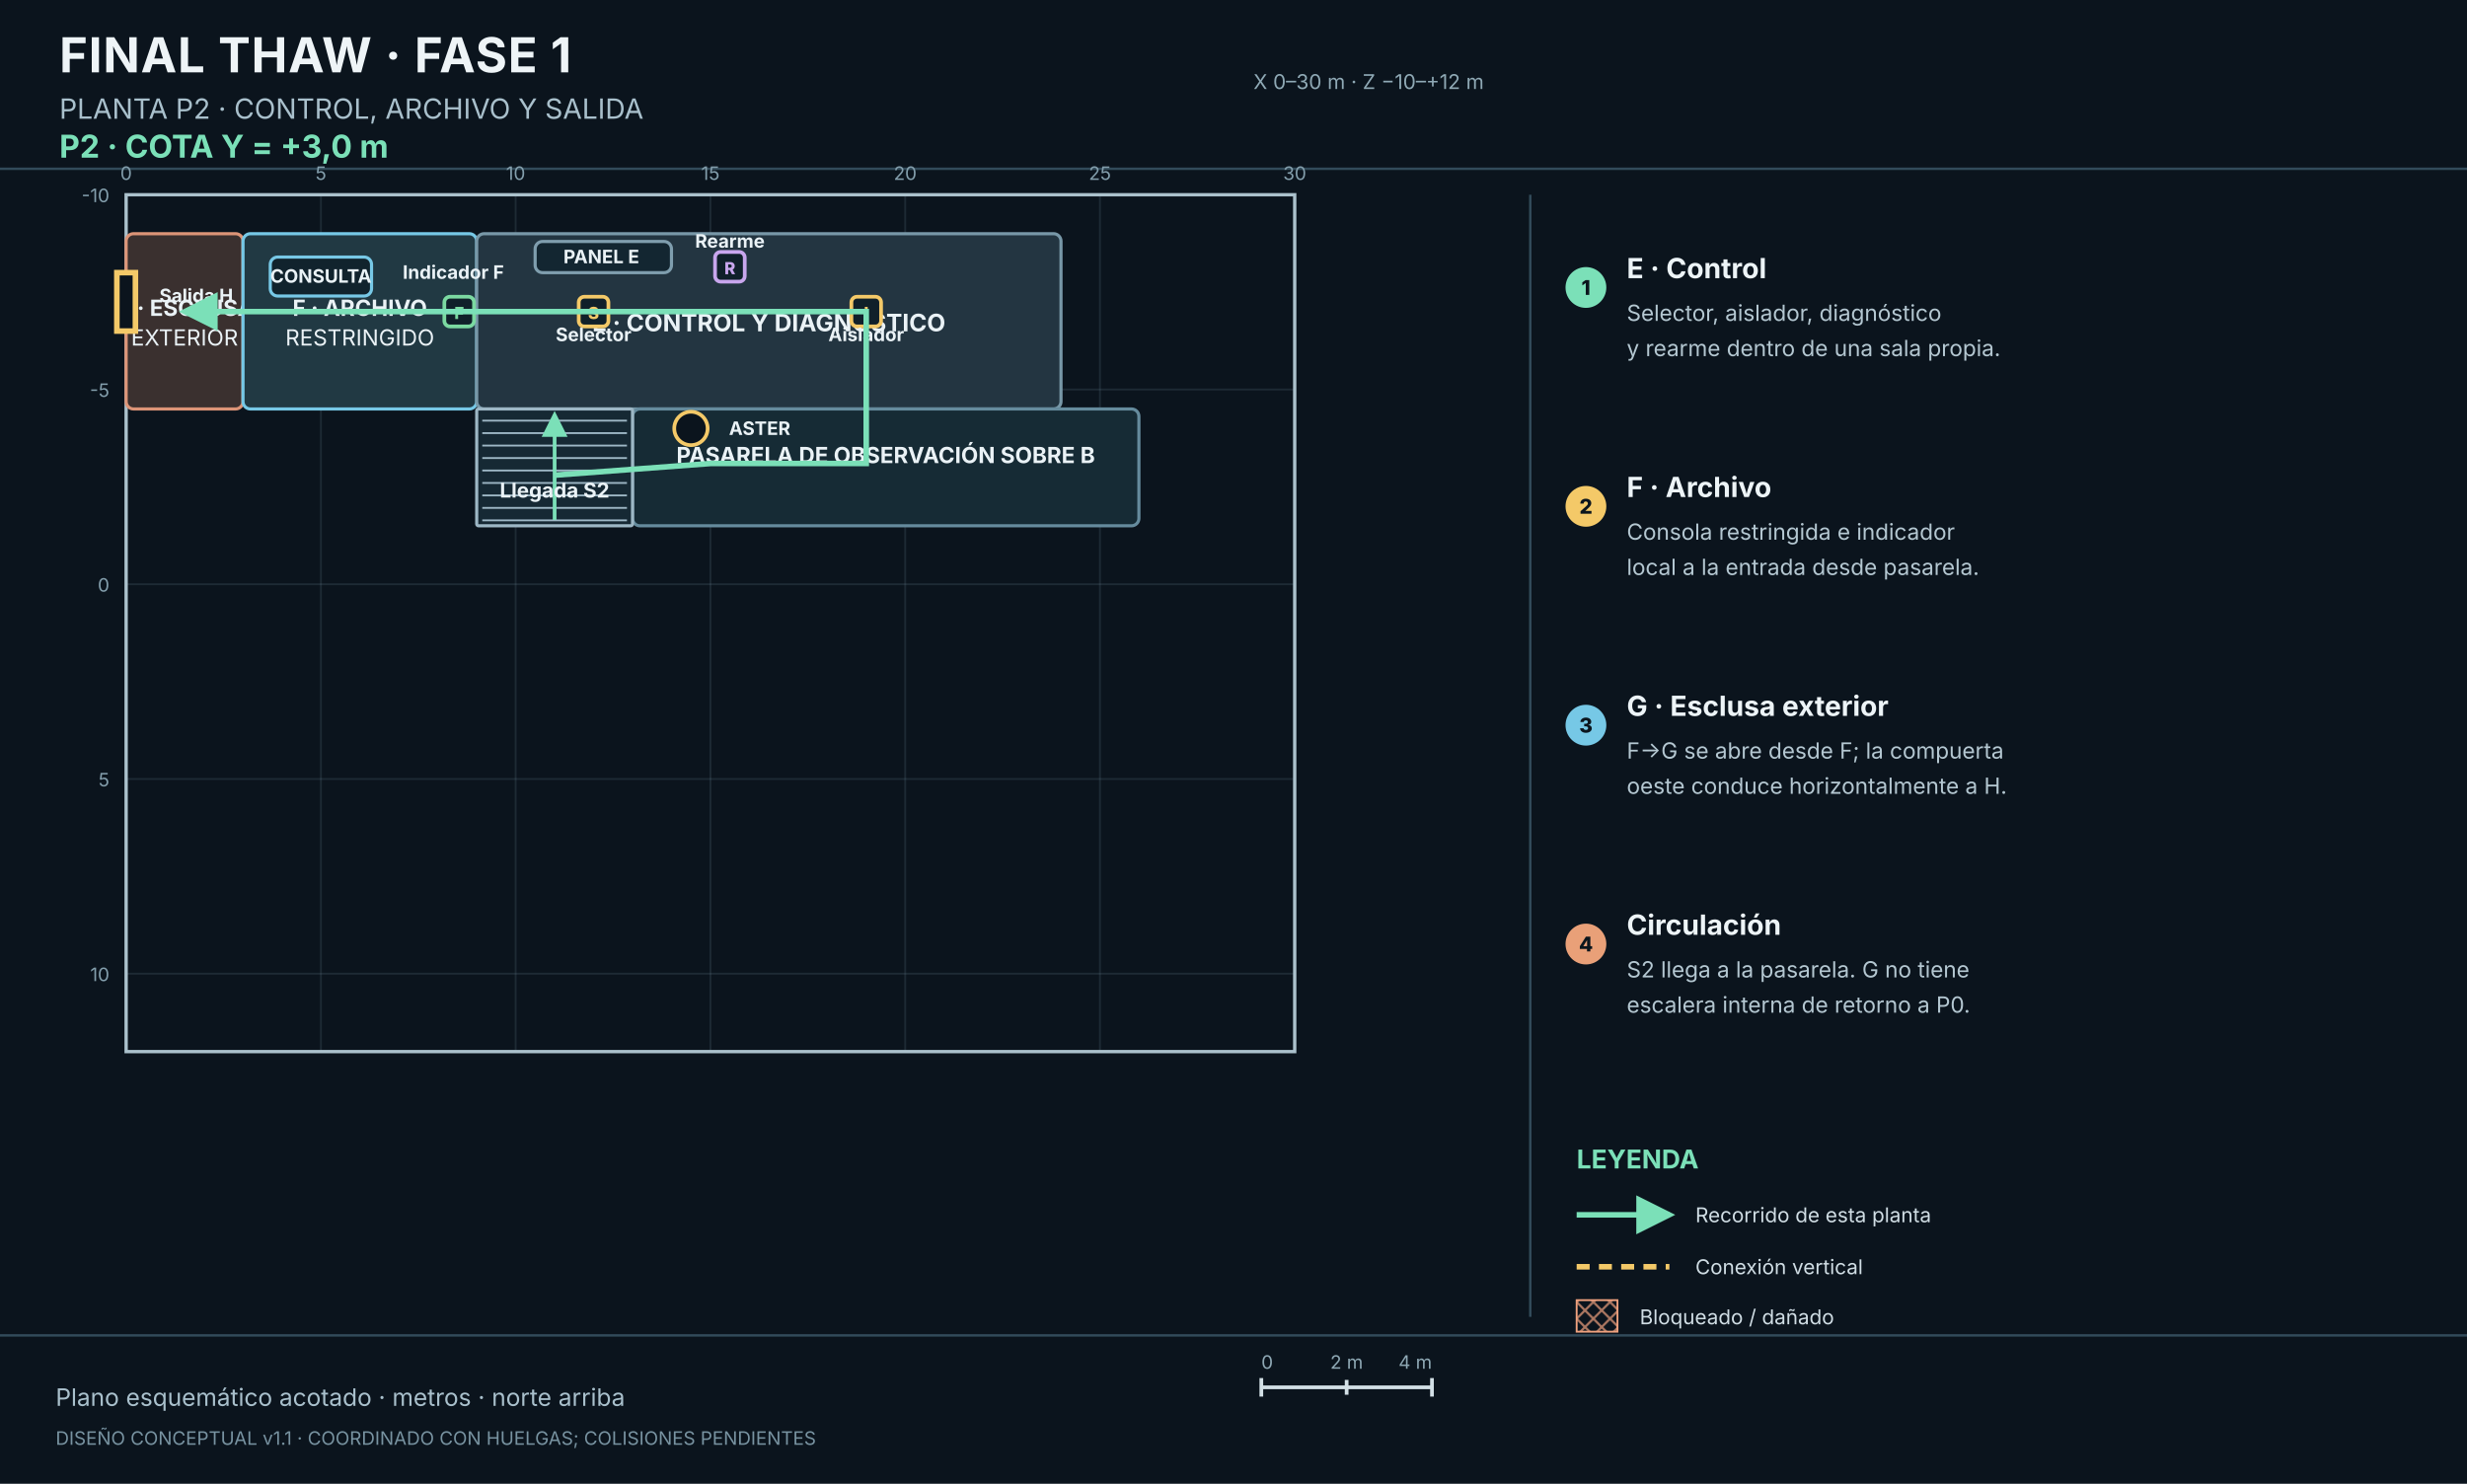
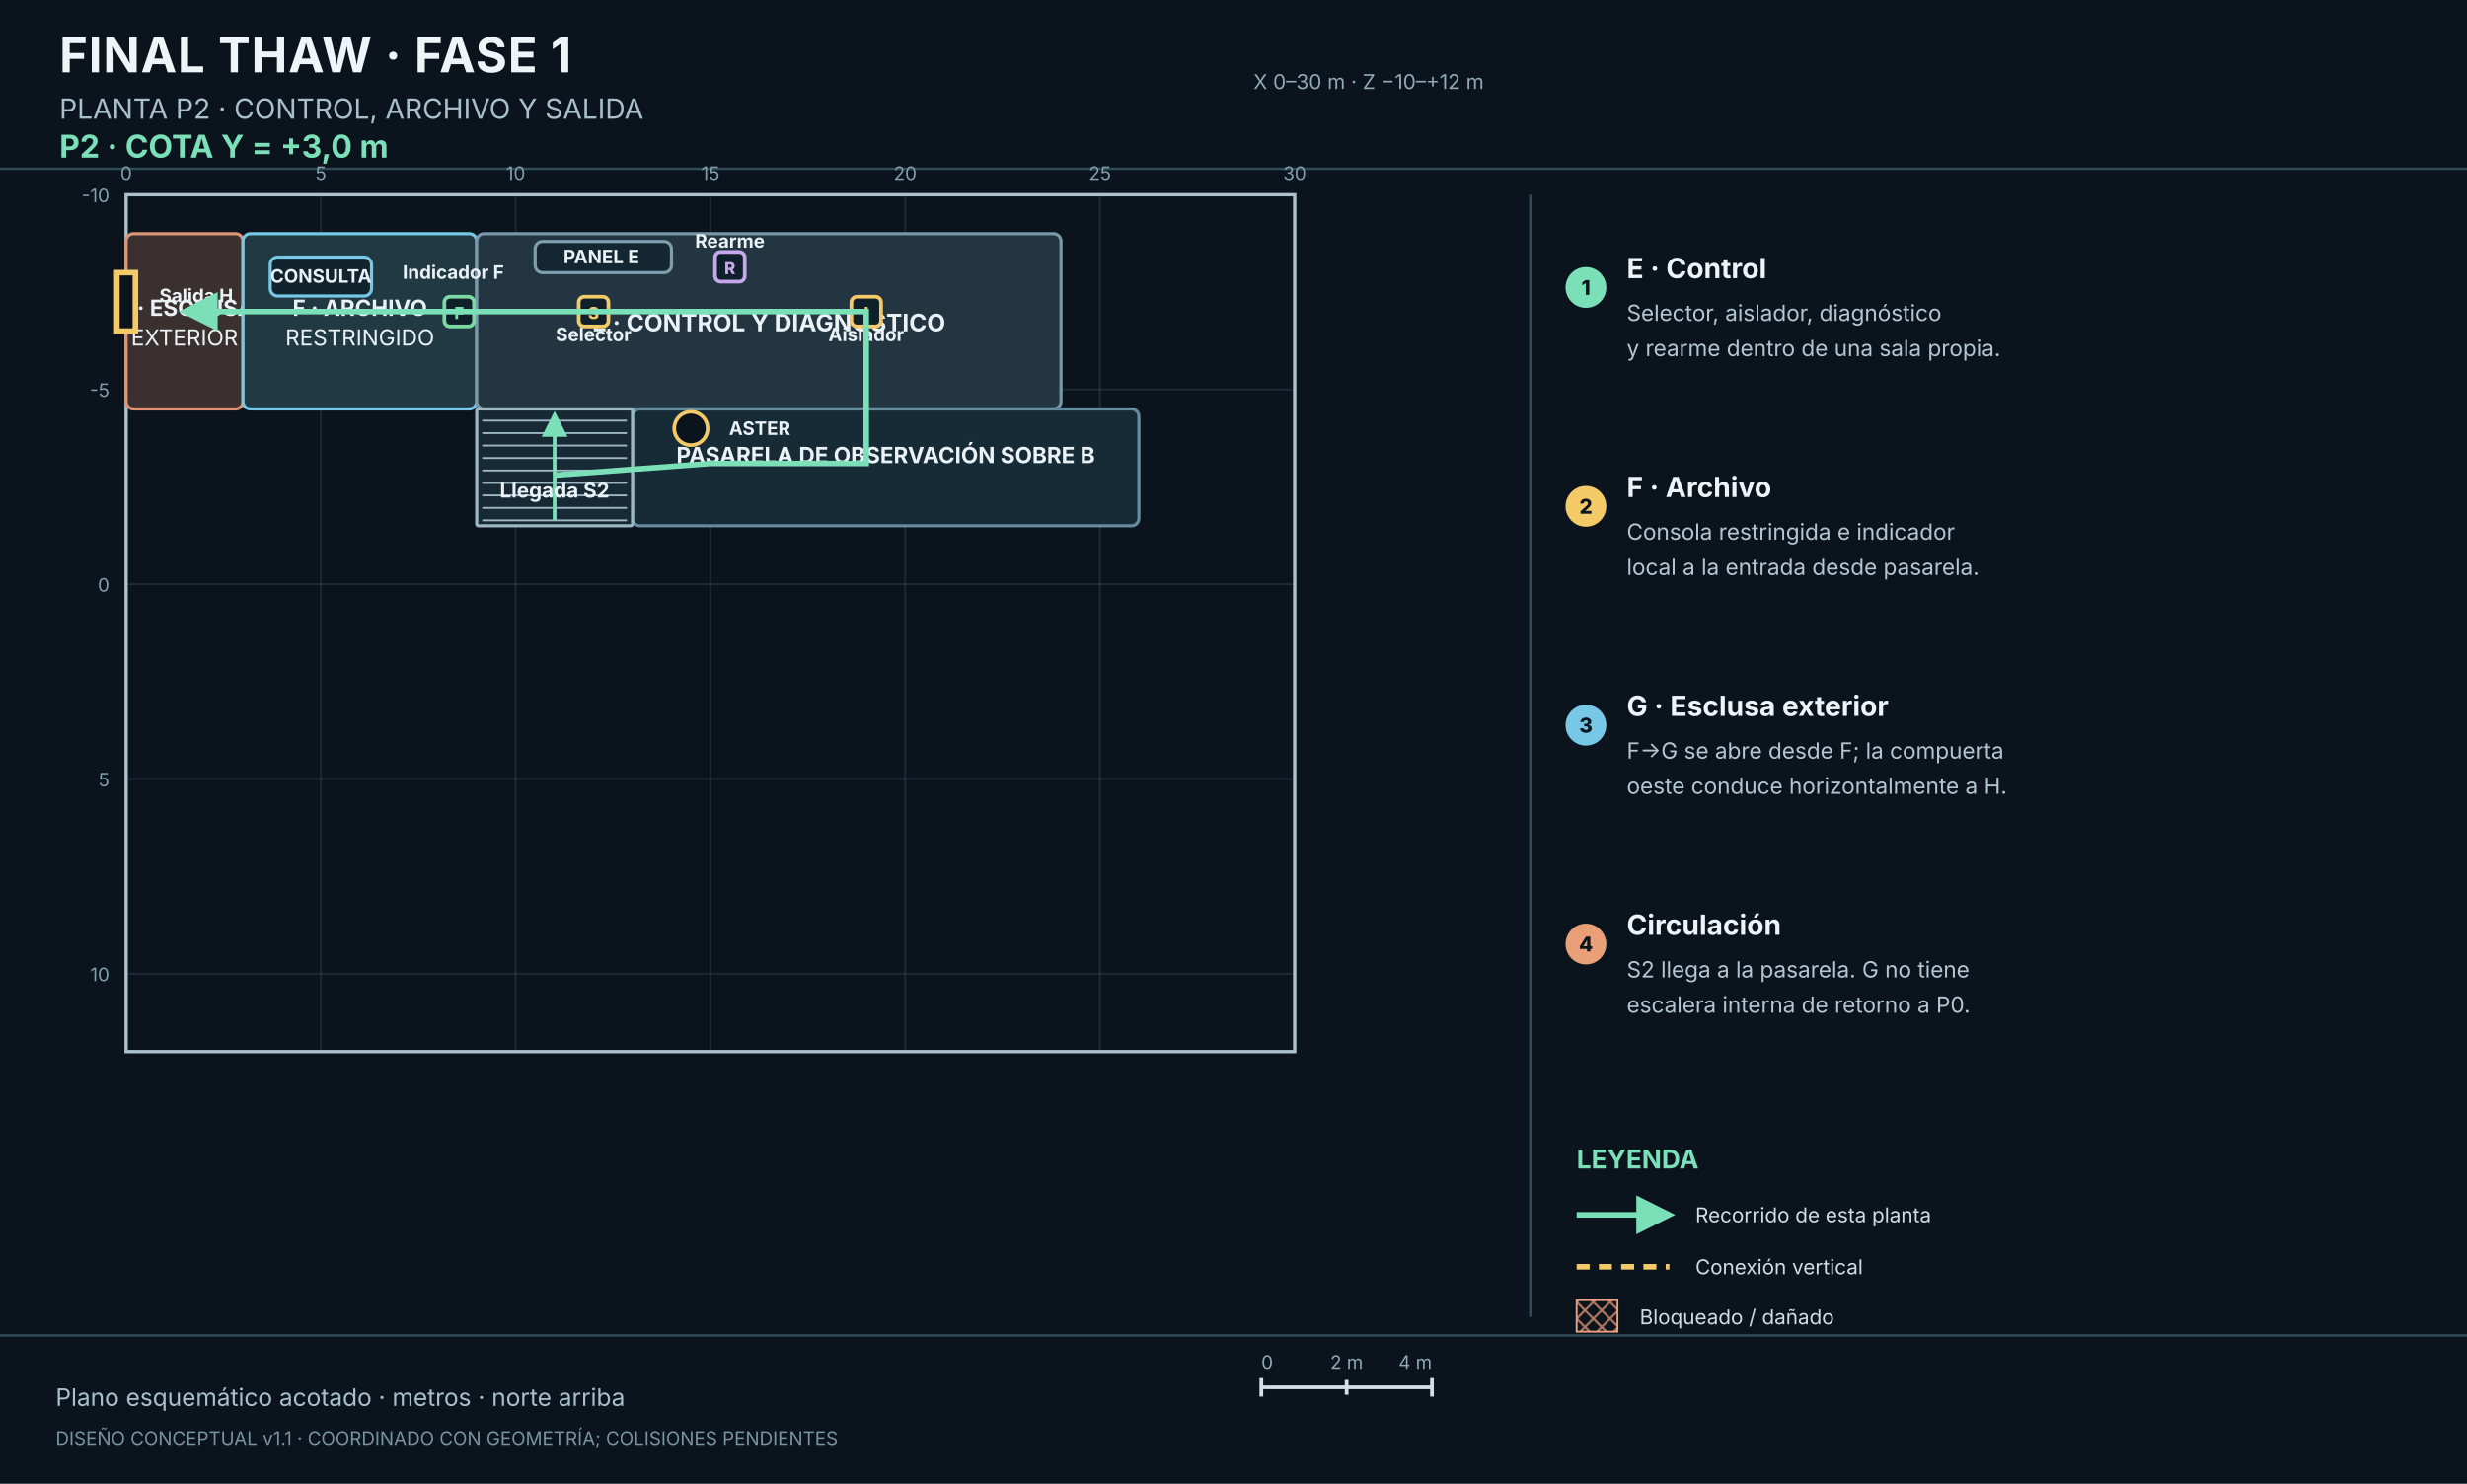
<svg xmlns="http://www.w3.org/2000/svg" viewBox="0 0 1330 800" role="img" aria-label="PLANTA P2 · CONTROL, ARCHIVO Y SALIDA">
  <defs>
    <marker id="arrow" viewBox="0 0 10 10" refX="8.5" refY="5" markerWidth="7" markerHeight="7" orient="auto">
      <path d="M0,0 L10,5 L0,10 z" fill="#7be0b8" />
    </marker>
    <marker id="vertical" viewBox="0 0 10 10" refX="8.5" refY="5" markerWidth="7" markerHeight="7" orient="auto">
      <path d="M0,0 L10,5 L0,10 z" fill="#f4c968" />
    </marker>
    <pattern id="blocked" width="9" height="9" patternUnits="userSpaceOnUse">
      <path d="M0,0L9,9M9,0L0,9" stroke="#efa17e" stroke-width="1.2" opacity=".7" />
    </pattern>
    <pattern id="void" width="12" height="12" patternUnits="userSpaceOnUse">
      <path d="M0,0L12,12M12,0L0,12" stroke="#64808e" stroke-width="1" opacity=".45" />
    </pattern>
  </defs>
  <style>text{font-family:Inter,Arial,sans-serif}.title{font-size:26px;font-weight:750;fill:#eef4f7;letter-spacing:.5px}.sub{font-size:15px;fill:#a9c0cc}.level{font-size:17px;font-weight:750;fill:#7be0b8}.room{font-size:13px;fill:#eaf2f6}.small{font-size:11px;fill:#d0dde4}.muted{font-size:11px;fill:#8fa9b5}</style>
  <rect width="1330" height="800" fill="#0b141d" />
  <path d="M0 91H1330M825 105V710M0 720H1330" stroke="#324b5a" stroke-width="1.3" />
  <text x="32" y="39" class="title">FINAL THAW · FASE 1</text>
  <text x="32" y="64" class="sub">PLANTA P2 · CONTROL, ARCHIVO Y SALIDA</text>
  <text x="32" y="85" class="level">P2 · COTA Y = +3,0 m</text>
  <text x="800" y="48" text-anchor="end" class="muted">X 0–30 m · Z −10–+12 m</text>
  <line x1="68" y1="105" x2="68" y2="567" stroke="#7895a6" opacity=".17" />
  <text x="68" y="97" font-size="10" text-anchor="middle" fill="#839eac">0</text>
  <line x1="173" y1="105" x2="173" y2="567" stroke="#7895a6" opacity=".17" />
  <text x="173" y="97" font-size="10" text-anchor="middle" fill="#839eac">5</text>
  <line x1="278" y1="105" x2="278" y2="567" stroke="#7895a6" opacity=".17" />
  <text x="278" y="97" font-size="10" text-anchor="middle" fill="#839eac">10</text>
  <line x1="383" y1="105" x2="383" y2="567" stroke="#7895a6" opacity=".17" />
  <text x="383" y="97" font-size="10" text-anchor="middle" fill="#839eac">15</text>
  <line x1="488" y1="105" x2="488" y2="567" stroke="#7895a6" opacity=".17" />
  <text x="488" y="97" font-size="10" text-anchor="middle" fill="#839eac">20</text>
  <line x1="593" y1="105" x2="593" y2="567" stroke="#7895a6" opacity=".17" />
  <text x="593" y="97" font-size="10" text-anchor="middle" fill="#839eac">25</text>
  <line x1="698" y1="105" x2="698" y2="567" stroke="#7895a6" opacity=".17" />
  <text x="698" y="97" font-size="10" text-anchor="middle" fill="#839eac">30</text>
  <line x1="68" y1="105" x2="698" y2="105" stroke="#7895a6" opacity=".17" />
  <text x="59" y="109" font-size="10" text-anchor="end" fill="#839eac">-10</text>
  <line x1="68" y1="210" x2="698" y2="210" stroke="#7895a6" opacity=".17" />
  <text x="59" y="214" font-size="10" text-anchor="end" fill="#839eac">-5</text>
  <line x1="68" y1="315" x2="698" y2="315" stroke="#7895a6" opacity=".17" />
  <text x="59" y="319" font-size="10" text-anchor="end" fill="#839eac">0</text>
  <line x1="68" y1="420" x2="698" y2="420" stroke="#7895a6" opacity=".17" />
  <text x="59" y="424" font-size="10" text-anchor="end" fill="#839eac">5</text>
  <line x1="68" y1="525" x2="698" y2="525" stroke="#7895a6" opacity=".17" />
  <text x="59" y="529" font-size="10" text-anchor="end" fill="#839eac">10</text>
  <rect x="68" y="105" width="630" height="462" fill="none" stroke="#abc1cc" stroke-width="1.8" />
  <rect x="68" y="126" width="63" height="94.5" rx="4" fill="#3a302f" stroke="#dc9477" stroke-width="1.7" />
  <text x="99.5" y="170.3" text-anchor="middle" font-size="12" font-family="Inter,Arial,sans-serif" font-weight="700" fill="#eaf2f6">G · ESCLUSA</text>
  <text x="99.5" y="186.3" text-anchor="middle" font-size="12" font-family="Inter,Arial,sans-serif" font-weight="400" fill="#eaf2f6">EXTERIOR</text>
  <rect x="131" y="126" width="126" height="94.5" rx="4" fill="#213943" stroke="#76c8e6" stroke-width="1.7" />
  <text x="194" y="170.3" text-anchor="middle" font-size="12" font-family="Inter,Arial,sans-serif" font-weight="700" fill="#eaf2f6">F · ARCHIVO</text>
  <text x="194" y="186.3" text-anchor="middle" font-size="12" font-family="Inter,Arial,sans-serif" font-weight="400" fill="#eaf2f6">RESTRINGIDO</text>
  <rect x="257" y="126" width="315" height="94.5" rx="4" fill="#233541" stroke="#7898a8" stroke-width="1.7" />
  <text x="414.5" y="178.633" text-anchor="middle" font-size="13" font-family="Inter,Arial,sans-serif" font-weight="700" fill="#eaf2f6">E · CONTROL Y DIAGNÓSTICO</text>
  <rect x="341" y="220.5" width="273" height="63" rx="4" fill="#162b35" stroke="#658b9d" stroke-width="1.7" />
  <text x="477.5" y="249.7" text-anchor="middle" font-size="12" font-family="Inter,Arial,sans-serif" font-weight="700" fill="#eaf2f6">PASARELA DE OBSERVACIÓN SOBRE B</text>
  <rect x="145.7" y="138.6" width="54.6" height="21" rx="4" fill="#11232d" stroke="#77c8e6" stroke-width="1.7" />
  <text x="173" y="152.433" text-anchor="middle" font-size="10" font-family="Inter,Arial,sans-serif" font-weight="700" fill="#eaf2f6">CONSULTA</text>
  <rect x="239.55" y="160" width="16" height="16" rx="3" fill="#10202a" stroke="#7bd9a1" stroke-width="2" />
  <text x="247.55" y="172" text-anchor="middle" font-size="9" font-family="Inter,Arial,sans-serif" font-weight="800" fill="#7bd9a1">F</text>
  <text x="244.4" y="150.333" text-anchor="middle" font-size="10" font-family="Inter,Arial,sans-serif" font-weight="700" fill="#eaf2f6">Indicador F</text>
  <rect x="288.5" y="130.2" width="73.5" height="16.8" rx="4" fill="#132631" stroke="#7f9eae" stroke-width="1.7" />
  <text x="324.2" y="141.933" text-anchor="middle" font-size="10" font-family="Inter,Arial,sans-serif" font-weight="700" fill="#eaf2f6">PANEL E</text>
  <rect x="312" y="160" width="16" height="16" rx="3" fill="#10202a" stroke="#f4c968" stroke-width="2" />
  <text x="320" y="172" text-anchor="middle" font-size="9" font-family="Inter,Arial,sans-serif" font-weight="800" fill="#f4c968">S</text>
  <rect x="459" y="160" width="16" height="16" rx="3" fill="#10202a" stroke="#f4c968" stroke-width="2" />
  <text x="467" y="172" text-anchor="middle" font-size="9" font-family="Inter,Arial,sans-serif" font-weight="800" fill="#f4c968">I</text>
  <rect x="385.5" y="135.85" width="16" height="16" rx="3" fill="#10202a" stroke="#c8a6ed" stroke-width="2" />
  <text x="393.5" y="147.85" text-anchor="middle" font-size="9" font-family="Inter,Arial,sans-serif" font-weight="800" fill="#c8a6ed">R</text>
  <text x="320" y="183.933" text-anchor="middle" font-size="10" font-family="Inter,Arial,sans-serif" font-weight="700" fill="#eaf2f6">Selector</text>
  <text x="467" y="183.933" text-anchor="middle" font-size="10" font-family="Inter,Arial,sans-serif" font-weight="700" fill="#eaf2f6">Aislador</text>
  <text x="393.5" y="133.533" text-anchor="middle" font-size="10" font-family="Inter,Arial,sans-serif" font-weight="700" fill="#eaf2f6">Rearme</text>
  <rect x="63" y="147" width="10" height="31.5" fill="#0b141d" stroke="#f4c968" stroke-width="3" />
  <text x="105.8" y="162.933" text-anchor="middle" font-size="10" font-family="Inter,Arial,sans-serif" font-weight="700" fill="#eaf2f6">Salida H</text>
  <rect x="257" y="220.5" width="84" height="63" rx="1" fill="#162934" stroke="#9db7c5" stroke-width="1.7" />
  <line x1="260" y1="226.8" x2="338" y2="226.8" stroke="#9db7c5" stroke-width="1" />
  <line x1="260" y1="233.52" x2="338" y2="233.52" stroke="#9db7c5" stroke-width="1" />
  <line x1="260" y1="240.24" x2="338" y2="240.24" stroke="#9db7c5" stroke-width="1" />
  <line x1="260" y1="246.96" x2="338" y2="246.96" stroke="#9db7c5" stroke-width="1" />
  <line x1="260" y1="253.68" x2="338" y2="253.68" stroke="#9db7c5" stroke-width="1" />
  <line x1="260" y1="260.4" x2="338" y2="260.4" stroke="#9db7c5" stroke-width="1" />
  <line x1="260" y1="267.12" x2="338" y2="267.12" stroke="#9db7c5" stroke-width="1" />
  <line x1="260" y1="273.84" x2="338" y2="273.84" stroke="#9db7c5" stroke-width="1" />
  <line x1="260" y1="280.56" x2="338" y2="280.56" stroke="#9db7c5" stroke-width="1" />
  <polyline points="299,280.35 299,223.65" fill="none" stroke="#7be0b8" stroke-width="2" marker-end="url(#arrow)" />
  <text x="299" y="268.267" text-anchor="middle" font-size="11" font-family="Inter,Arial,sans-serif" font-weight="700" fill="#eaf2f6">Llegada S2</text>
  <polyline points="299,256.2 383,249.9 467,249.9 467,199.5 467,168 320,168 252.8,168 173,168 99.5,168" fill="none" stroke="#7be0b8" stroke-width="3" marker-end="url(#arrow)" />
  <circle cx="372.5" cy="231" r="9" fill="#0b141d" stroke="#f4c968" stroke-width="2" />
  <text x="393" y="234.5" font-size="10" font-family="Inter,Arial,sans-serif" font-weight="700" fill="#eaf2f6">ASTER</text>
  <circle cx="855" cy="155" r="11" fill="#7be0b8" />
  <text x="855" y="159" font-size="11" text-anchor="middle" font-weight="800" fill="#0b151d">1</text>
  <text x="877" y="150" font-size="15" font-weight="700" fill="#edf4f7">E · Control</text>
  <text x="877" y="173" font-size="12" fill="#b4c7d1">Selector, aislador, diagnóstico</text>
  <text x="877" y="192" font-size="12" fill="#b4c7d1">y rearme dentro de una sala propia.</text>
  <circle cx="855" cy="273" r="11" fill="#f4c968" />
  <text x="855" y="277" font-size="11" text-anchor="middle" font-weight="800" fill="#0b151d">2</text>
  <text x="877" y="268" font-size="15" font-weight="700" fill="#edf4f7">F · Archivo</text>
  <text x="877" y="291" font-size="12" fill="#b4c7d1">Consola restringida e indicador</text>
  <text x="877" y="310" font-size="12" fill="#b4c7d1">local a la entrada desde pasarela.</text>
  <circle cx="855" cy="391" r="11" fill="#76c8e6" />
  <text x="855" y="395" font-size="11" text-anchor="middle" font-weight="800" fill="#0b151d">3</text>
  <text x="877" y="386" font-size="15" font-weight="700" fill="#edf4f7">G · Esclusa exterior</text>
  <text x="877" y="409" font-size="12" fill="#b4c7d1">F→G se abre desde F; la compuerta</text>
  <text x="877" y="428" font-size="12" fill="#b4c7d1">oeste conduce horizontalmente a H.</text>
  <circle cx="855" cy="509" r="11" fill="#e9a078" />
  <text x="855" y="513" font-size="11" text-anchor="middle" font-weight="800" fill="#0b151d">4</text>
  <text x="877" y="504" font-size="15" font-weight="700" fill="#edf4f7">Circulación</text>
  <text x="877" y="527" font-size="12" fill="#b4c7d1">S2 llega a la pasarela. G no tiene</text>
  <text x="877" y="546" font-size="12" fill="#b4c7d1">escalera interna de retorno a P0.</text>
  <g transform="translate(850 630)">
    <text x="0" y="0" font-size="14" font-weight="750" fill="#7be0b8">LEYENDA</text>
    <line x1="0" y1="25" x2="50" y2="25" stroke="#7be0b8" stroke-width="3" marker-end="url(#arrow)" />
    <text x="64" y="29" class="small">Recorrido de esta planta</text>
    <line x1="0" y1="53" x2="50" y2="53" stroke="#f4c968" stroke-width="3" stroke-dasharray="7 5" />
    <text x="64" y="57" class="small">Conexión vertical</text>
    <rect x="0" y="71" width="22" height="17" fill="url(#blocked)" stroke="#efa17e" />
    <text x="34" y="84" class="small">Bloqueado / dañado</text>
  </g>
  <text x="30" y="758" font-size="13" fill="#a9c0cc">Plano esquemático acotado · metros · norte arriba</text>
-   <text x="30" y="779" font-size="10" fill="#7893a1">DISEÑO CONCEPTUAL v1.1 · COORDINADO CON HUELGAS; COLISIONES PENDIENTES</text>
+   <text x="30" y="779" font-size="10" fill="#7893a1">DISEÑO CONCEPTUAL v1.1 · COORDINADO CON GEOMETRÍA; COLISIONES PENDIENTES</text>
  <path d="M680 748H772M680 743V753M726 744V752M772 743V753" stroke="#d3e0e6" stroke-width="2" />
  <text x="680" y="738" font-size="10" fill="#8fa9b5">0</text>
  <text x="726" y="738" font-size="10" text-anchor="middle" fill="#8fa9b5">2 m</text>
  <text x="772" y="738" font-size="10" text-anchor="end" fill="#8fa9b5">4 m</text>
</svg>
